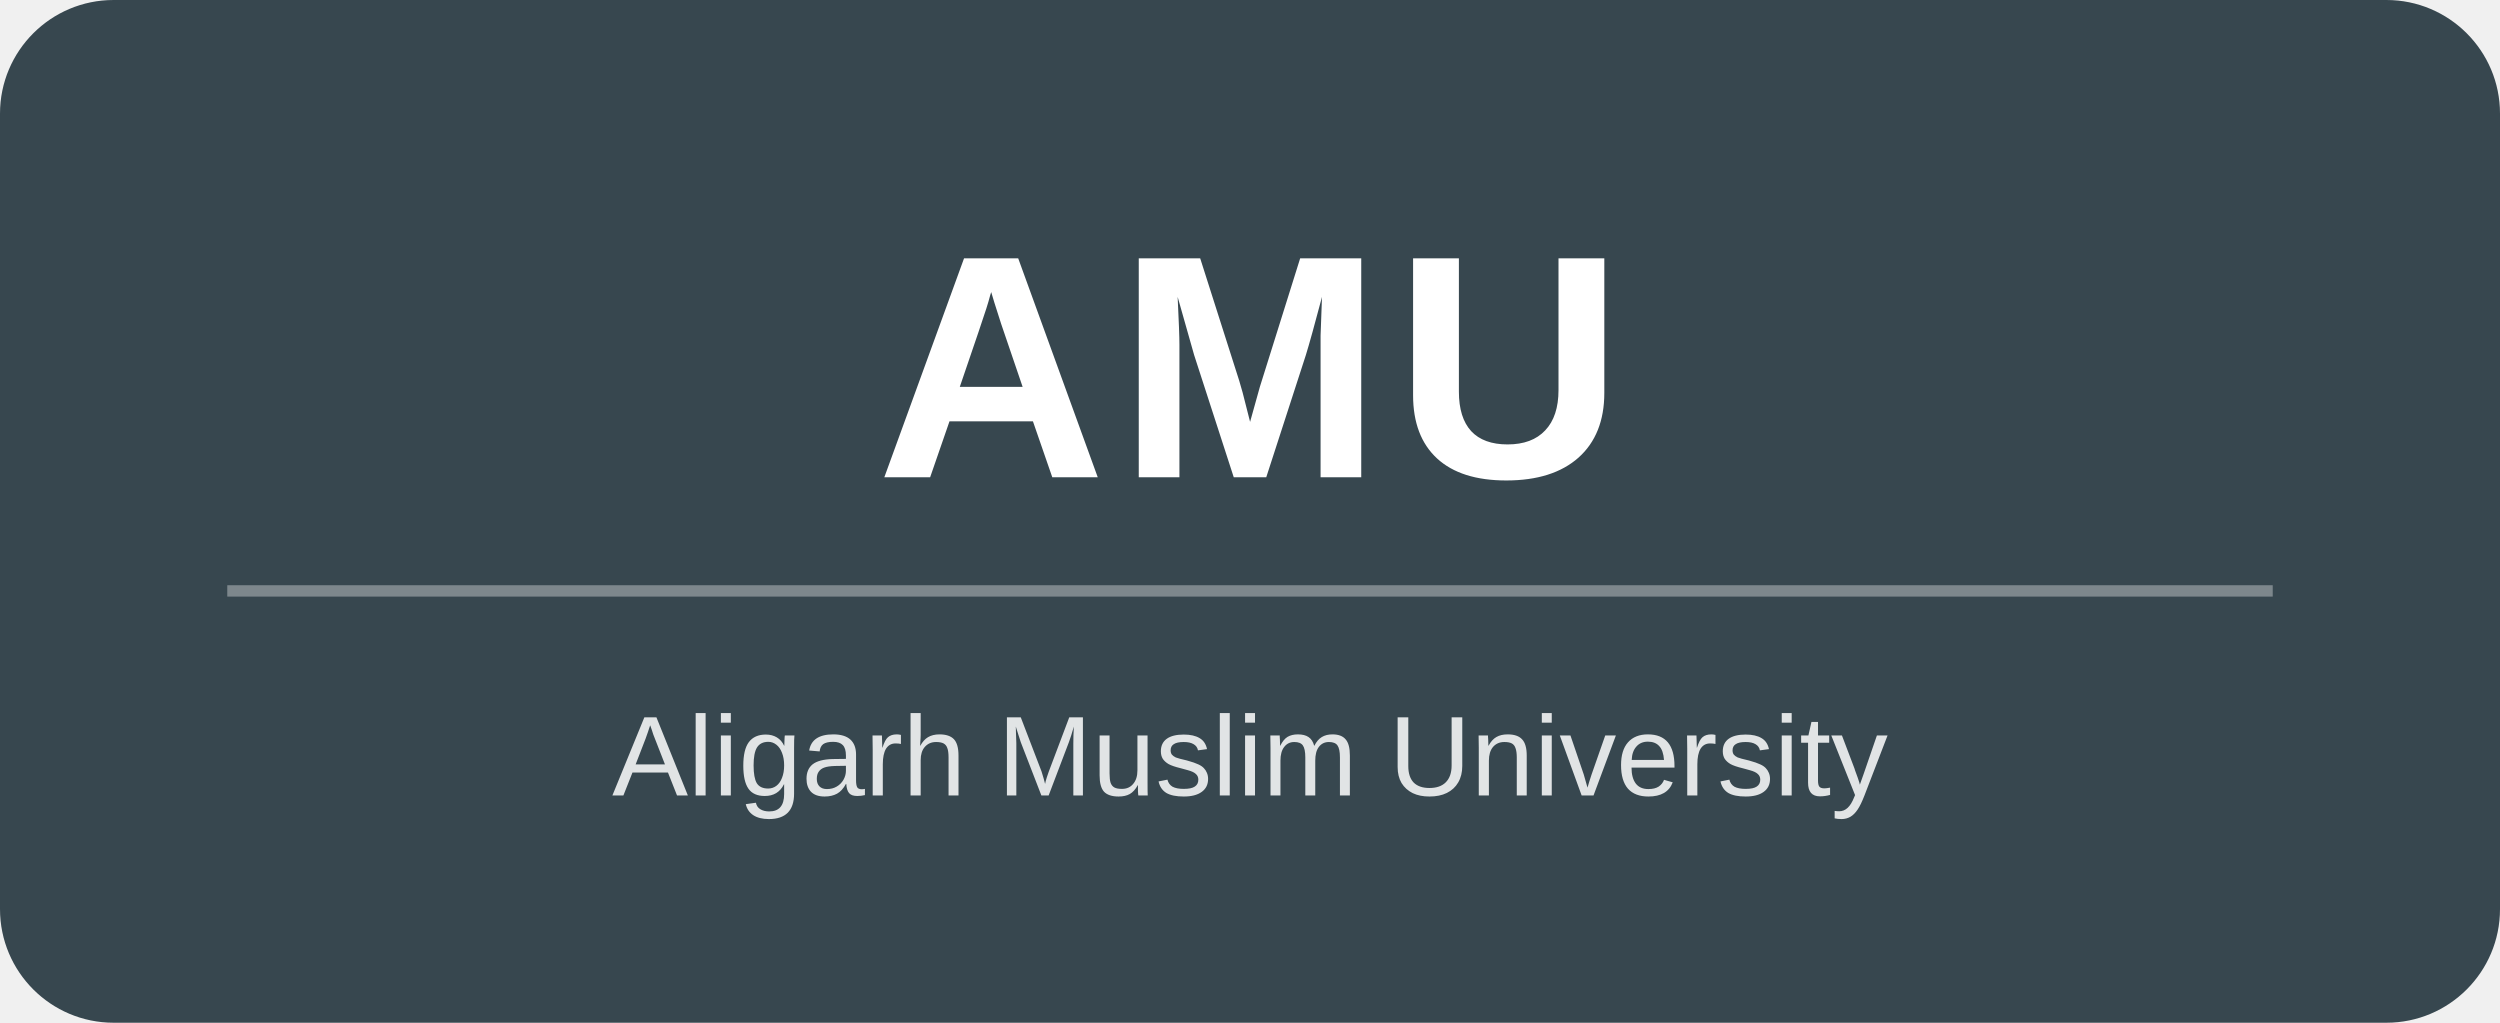
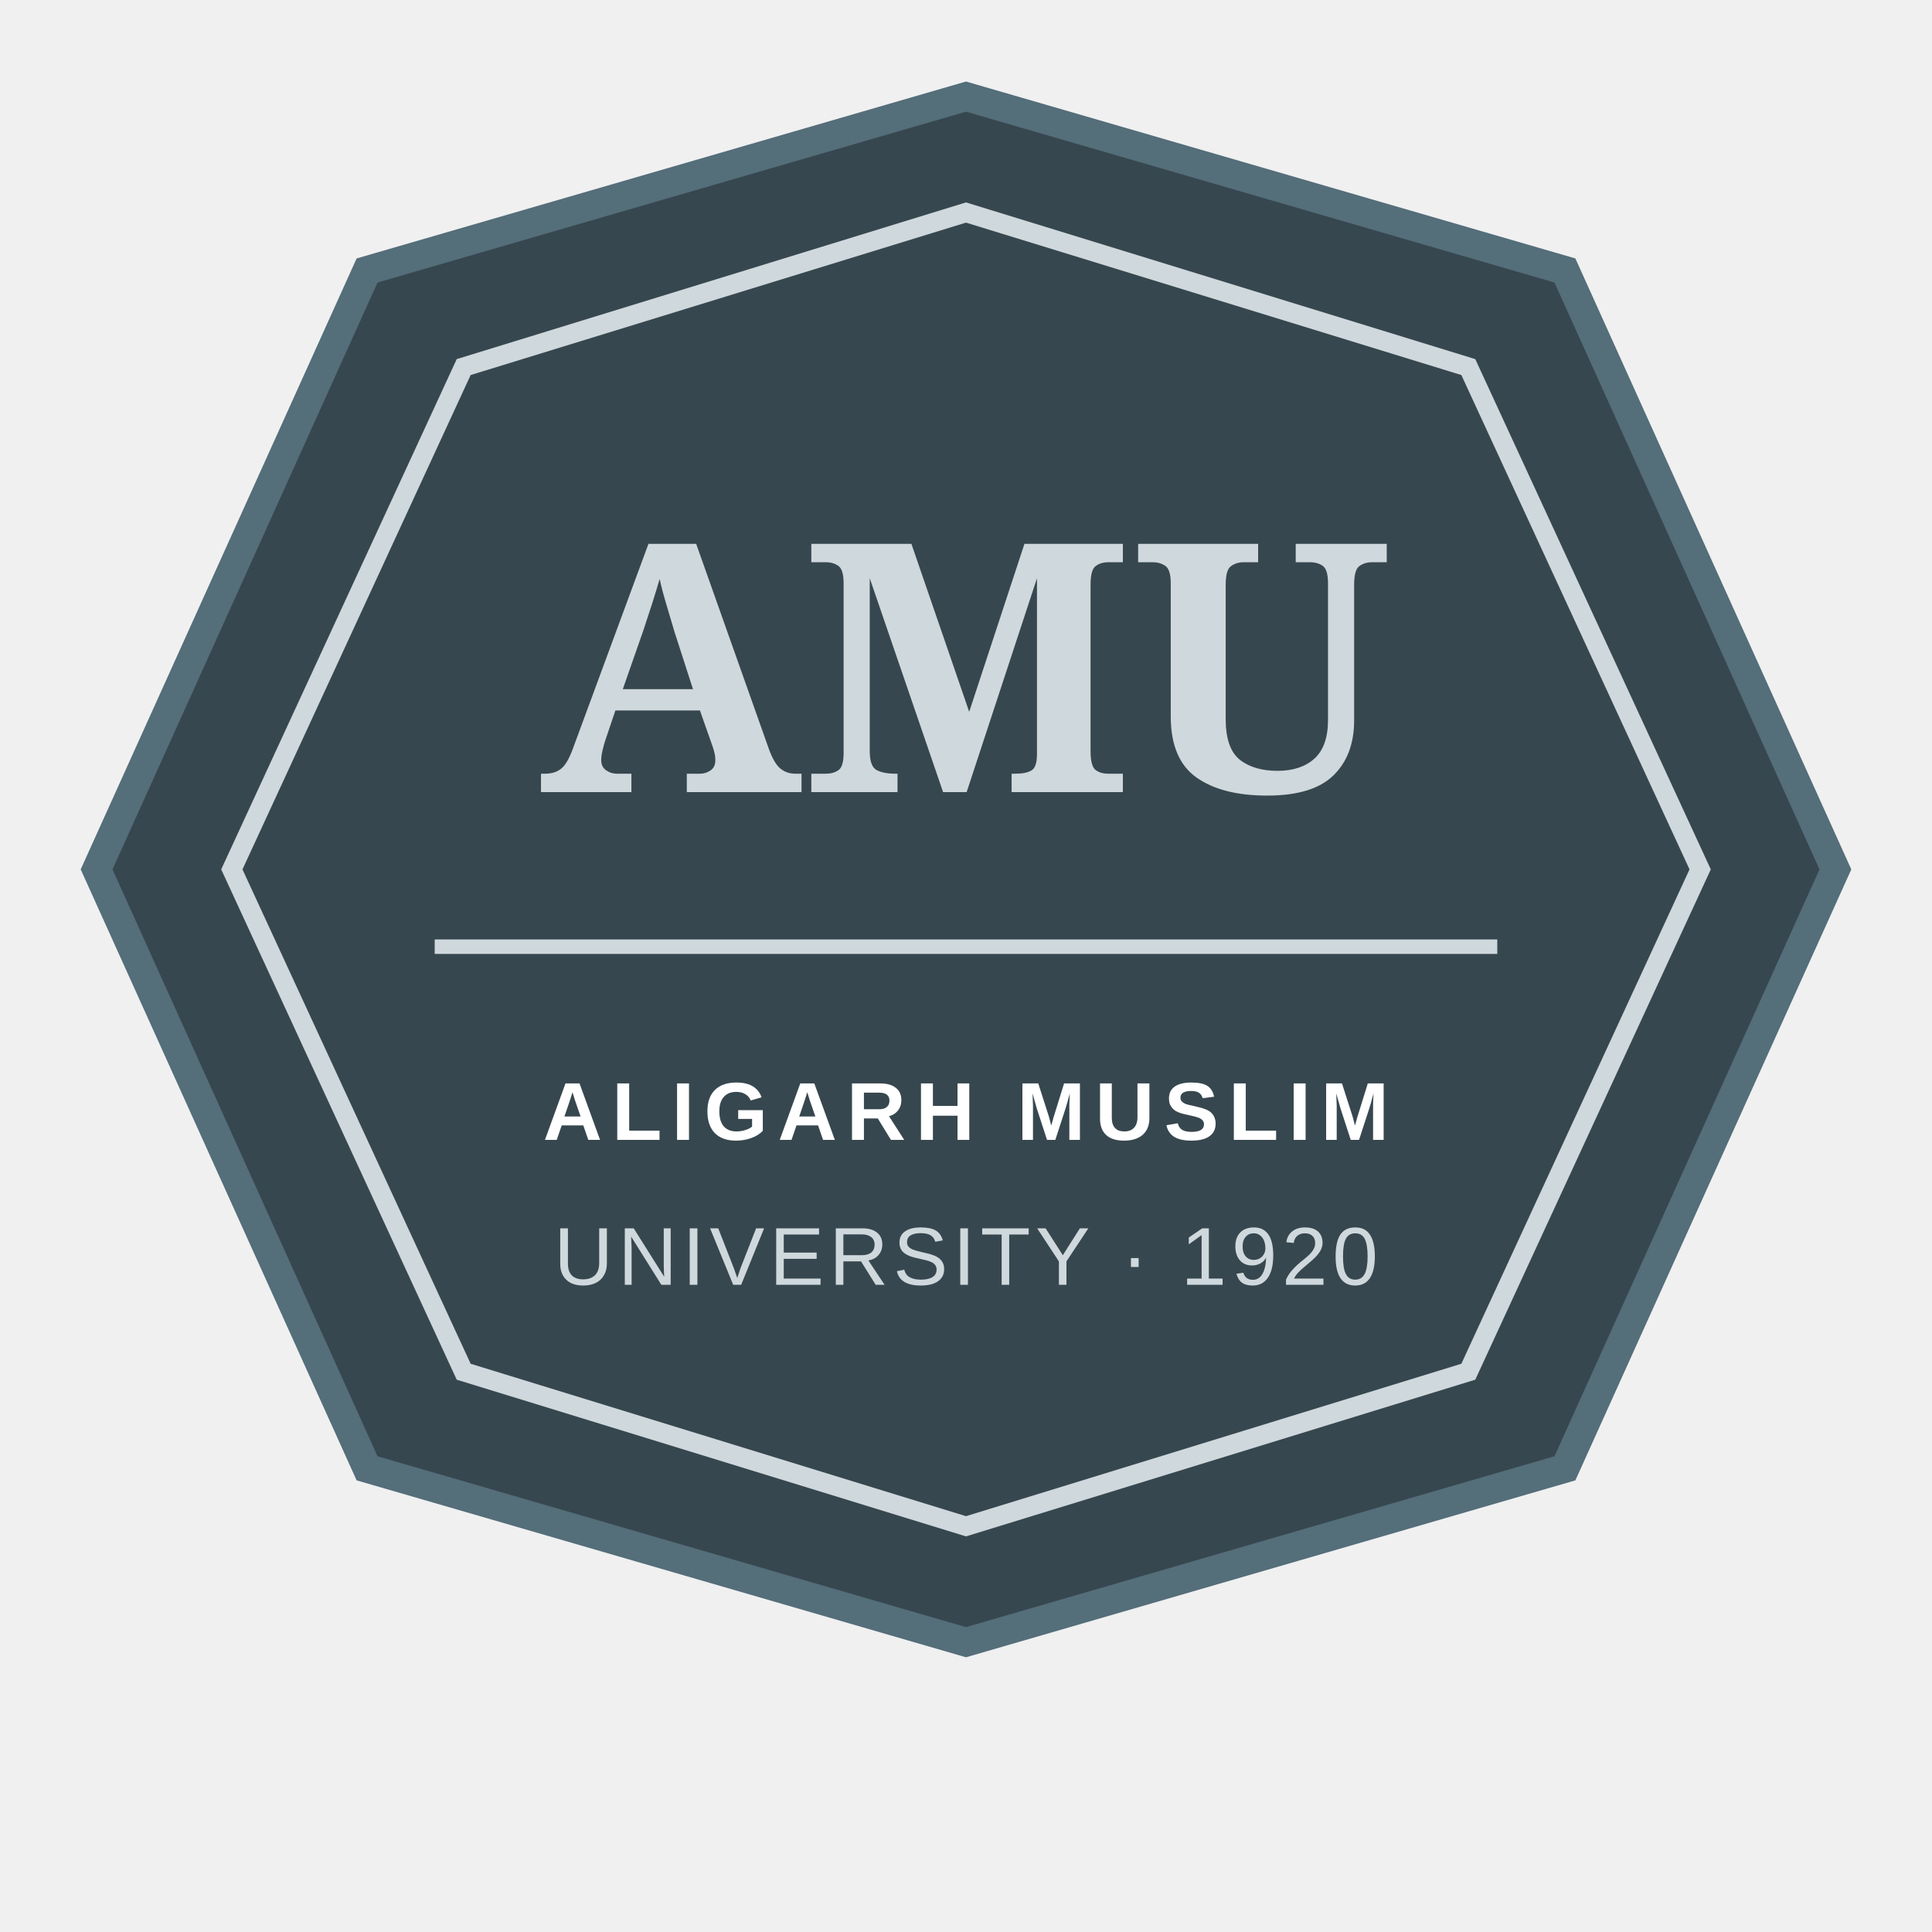
- <svg xmlns="http://www.w3.org/2000/svg" width="220" height="90" viewBox="0 0 220 90">
-   <rect width="220" height="90" rx="10" fill="#37474F" />
-   <text x="110" y="42" text-anchor="middle" fill="white" font-family="Arial,sans-serif" font-size="28" font-weight="bold" letter-spacing="1">AMU</text>
-   <line x1="20" y1="52" x2="200" y2="52" stroke="rgba(255,255,255,0.35)" stroke-width="1" />
-   <text x="110" y="70" text-anchor="middle" fill="rgba(255,255,255,0.85)" font-family="Arial,sans-serif" font-size="10" font-weight="500">Aligarh Muslim University</text>
+ <svg xmlns="http://www.w3.org/2000/svg" viewBox="0 0 200 200">
+   <polygon points="100,10 162,28 190,90 162,152 100,170 38,152 10,90 38,28" fill="#37474F" stroke="#546E7A" stroke-width="3" />
+   <polygon points="100,22 152,38 176,90 152,142 100,158 48,142 24,90 48,38" fill="none" stroke="#CFD8DC" stroke-width="2" />
+   <text x="100" y="82" text-anchor="middle" fill="#CFD8DC" font-family="Georgia,serif" font-size="36" font-weight="bold">AMU</text>
+   <line x1="45" y1="98" x2="155" y2="98" stroke="#CFD8DC" stroke-width="1.5" />
+   <text x="100" y="118" text-anchor="middle" fill="#ffffff" font-family="Arial,sans-serif" font-size="8.5" font-weight="700" letter-spacing="1">ALIGARH MUSLIM</text>
+   <text x="100" y="133" text-anchor="middle" fill="#CFD8DC" font-family="Arial,sans-serif" font-size="8.5" letter-spacing="0.5">UNIVERSITY · 1920</text>
</svg>
